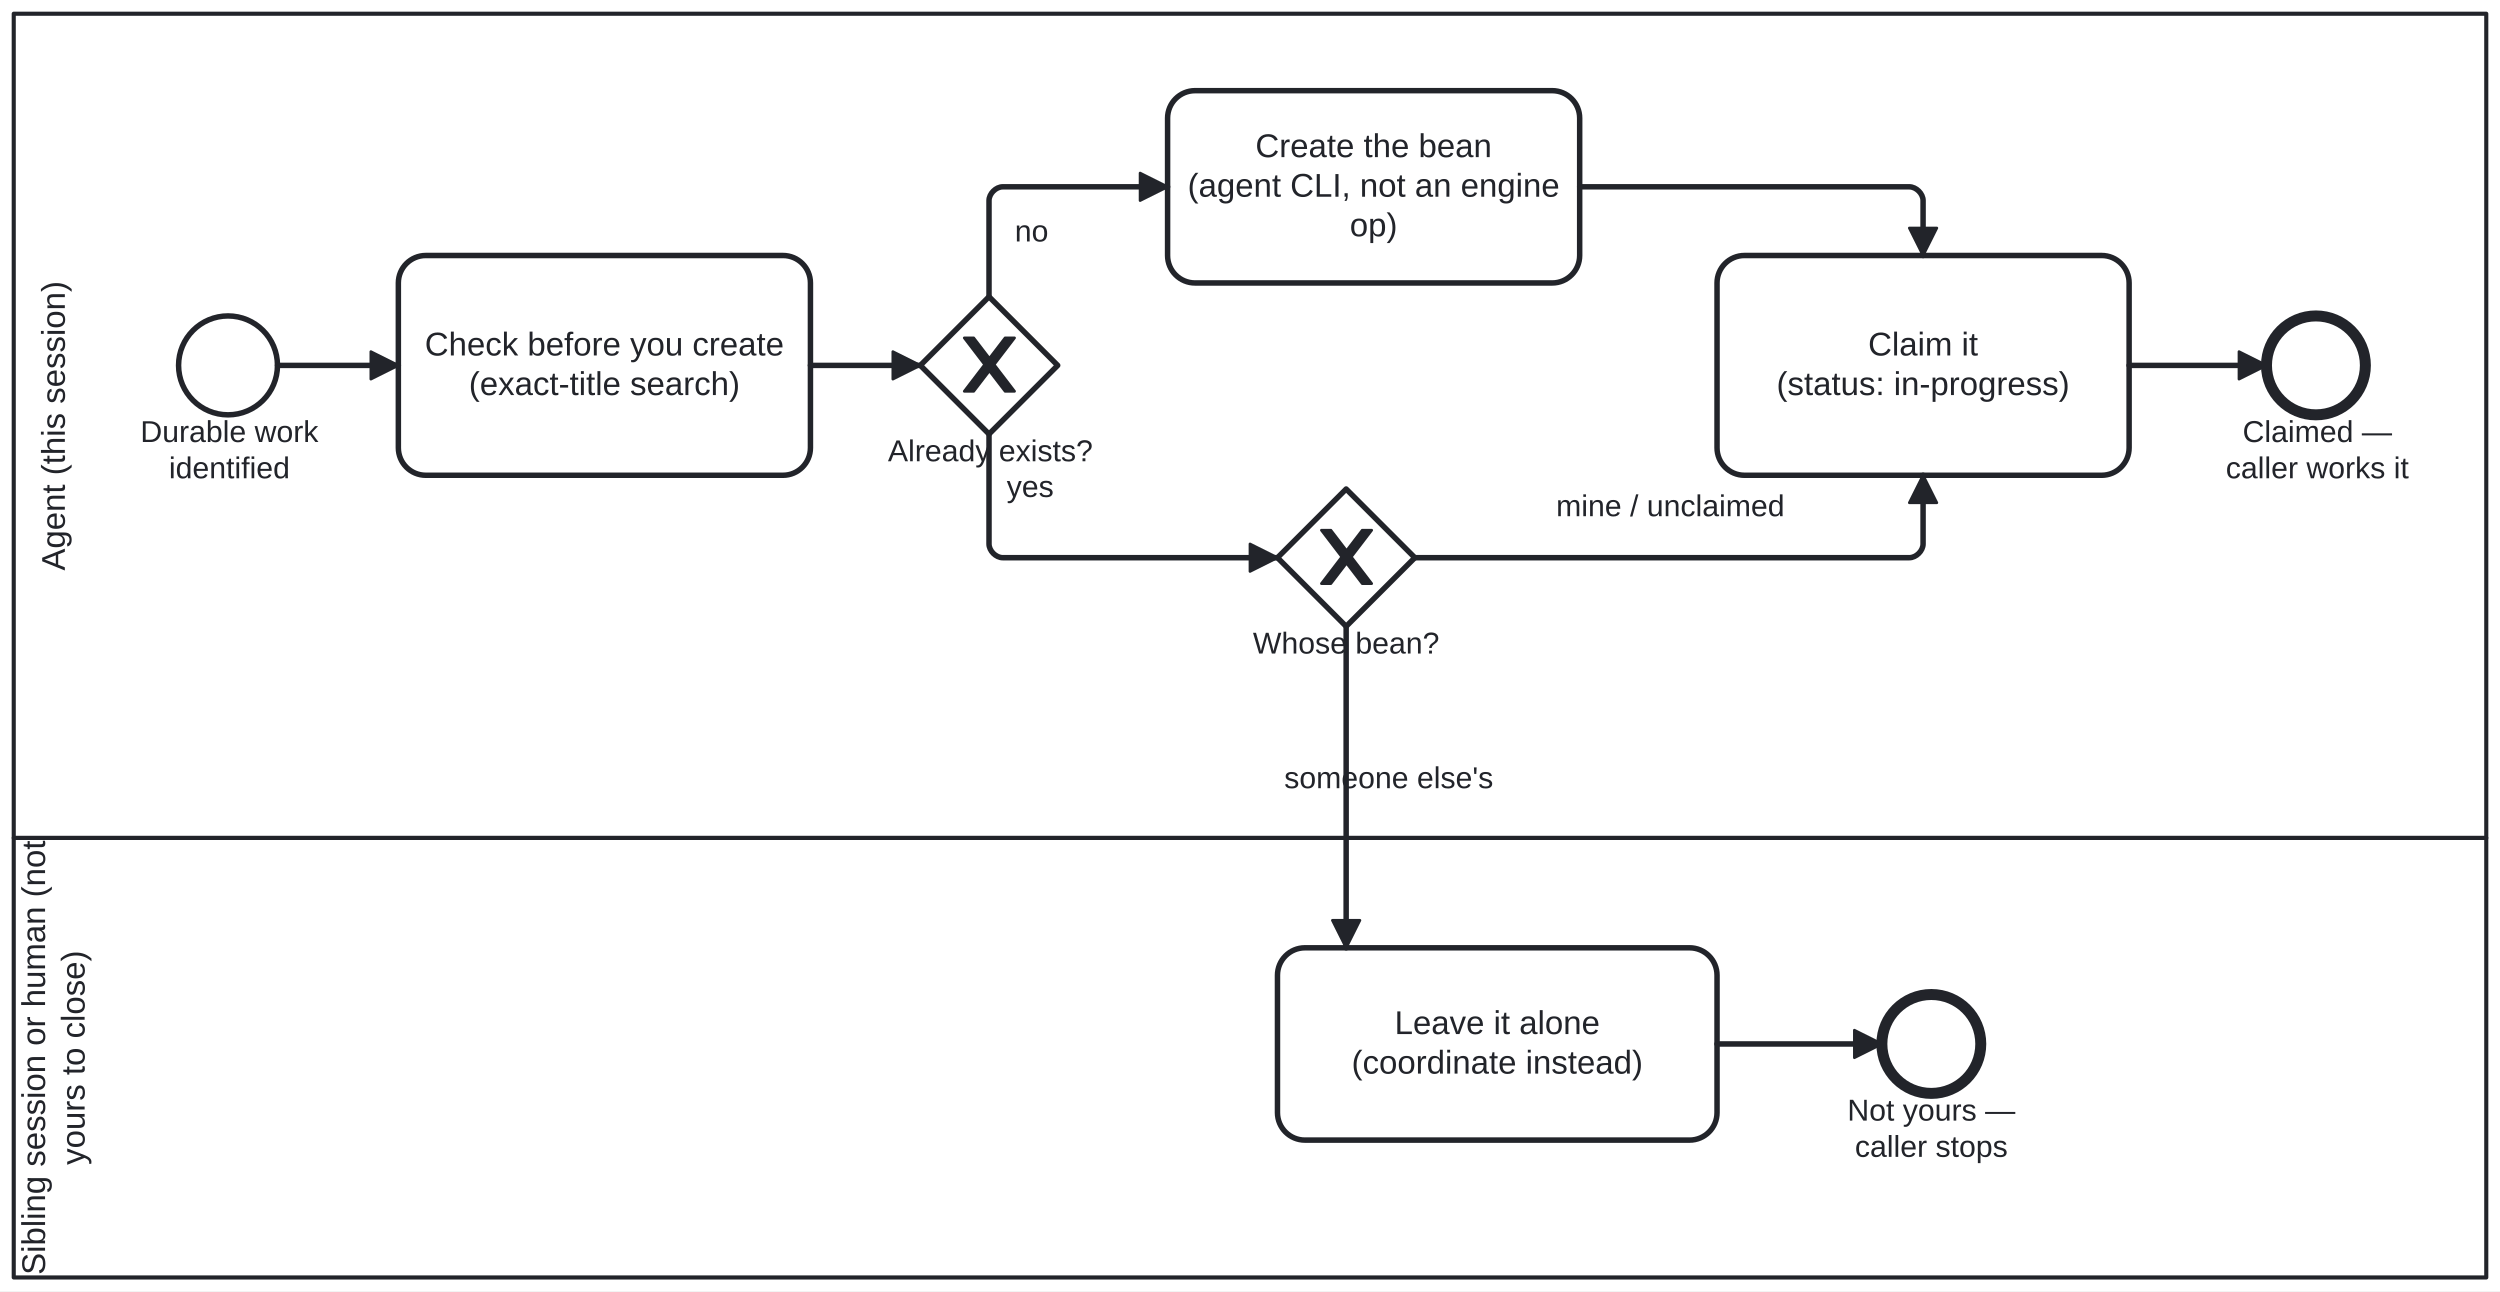
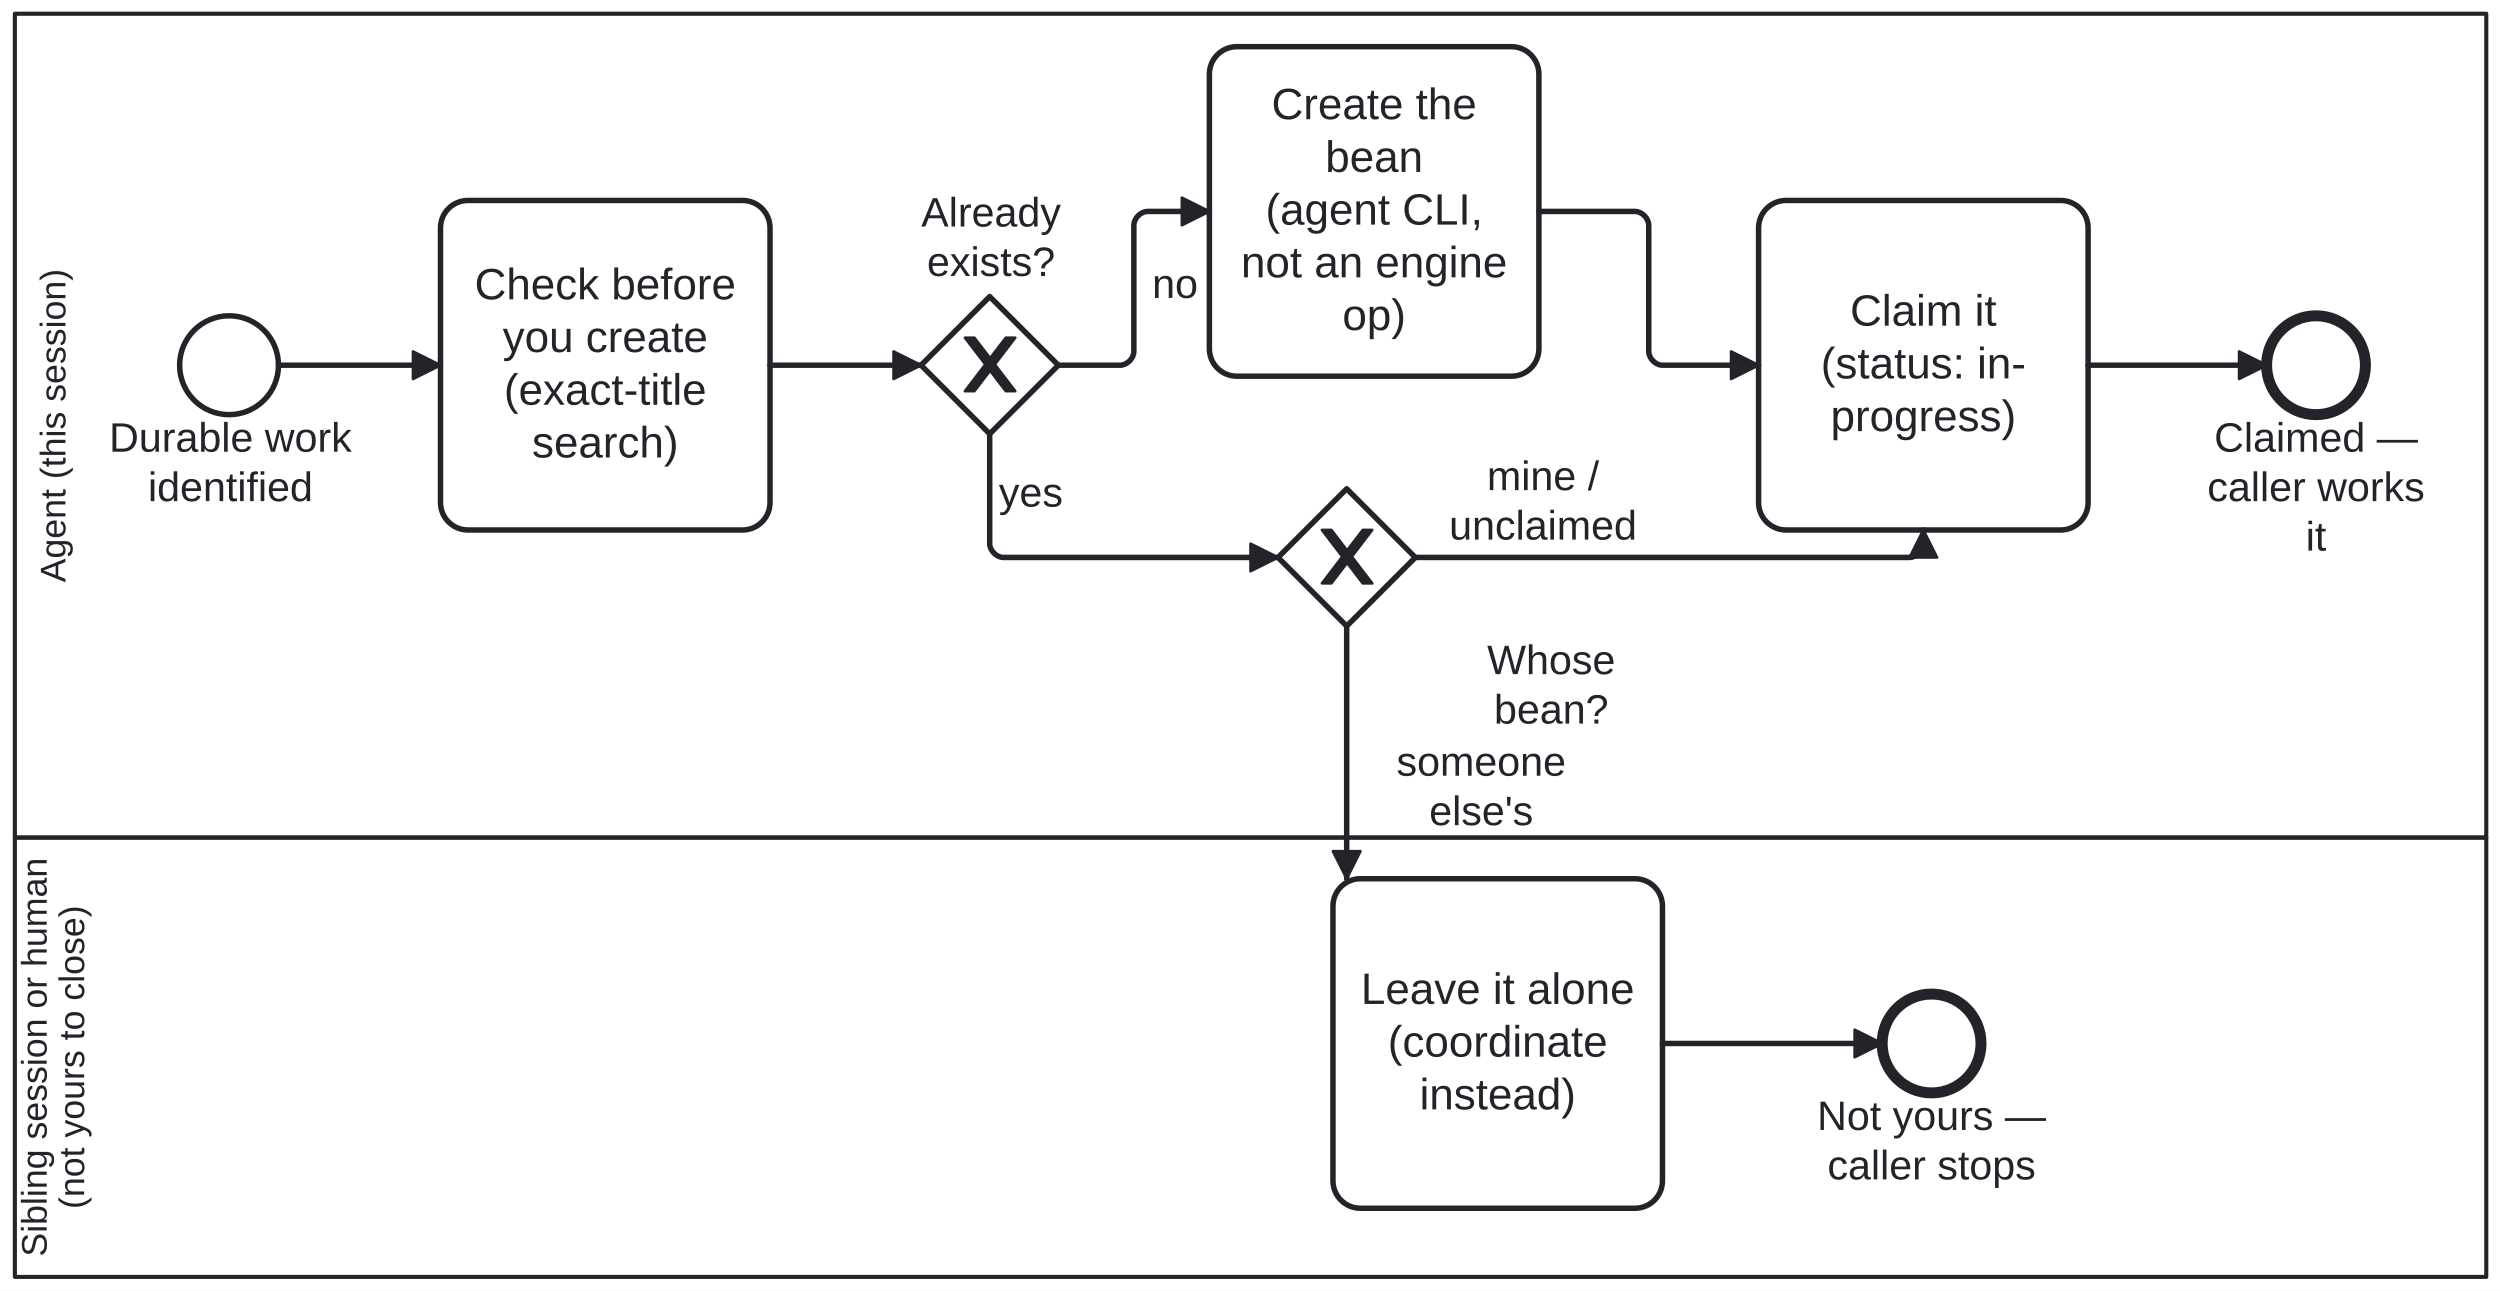
- <svg xmlns="http://www.w3.org/2000/svg" width="100%" style="max-width:100%;height:auto" viewBox="155 75 910 470" version="1.1">
-   <rect x="155" y="75" width="910" height="470" fill="#ffffff" />
+ <svg xmlns="http://www.w3.org/2000/svg" width="100%" style="max-width:100%;height:auto" viewBox="154.587 75 910.412 470" version="1.1">
+   <rect x="154.587" y="75" width="910.412" height="470" fill="#ffffff" />
  <g class="djs-group">
    <g class="djs-element djs-shape" data-element-id="Lane_Sibling" style="display: block;" transform="matrix(1 0 0 1 160 380)">
      <g class="djs-visual">
        <rect x="0" y="0" width="900" height="160" rx="0" ry="0" style="stroke-linecap: round; stroke-linejoin: round; stroke: rgb(34, 36, 42); stroke-width: 1.5px; fill: white; fill-opacity: 0.25;" />
-         <text lineHeight="1.2" class="djs-label" style="font-family: Arial, sans-serif; font-size: 12px; font-weight: normal; fill: rgb(34, 36, 42);" transform="matrix(-1.83697e-16 -1 1 -1.83697e-16 0 160)">
-           <tspan x="0.957" y="11.4">Sibling session or human (not </tspan>
-           <tspan x="40.985" y="25.8">yours to close)</tspan>
+         <text lineHeight="1.05" class="djs-label" transform="matrix(-1.83697e-16 -1 1 -1.83697e-16 0 160)" style="font-family: Arial, sans-serif; font-size: 13px; font-weight: normal; fill: rgb(34, 36, 42);">
+           <tspan x="7.376" y="11.588">Sibling session or human </tspan>
+           <tspan x="24.728" y="25.238">(not yours to close)</tspan>
        </text>
      </g>
      <rect class="djs-hit djs-hit-all" x="0" y="0" width="900" height="160" style="fill: none; stroke-opacity: 0; stroke: white; stroke-width: 15px;" />
    </g>
  </g>
  <g class="djs-group">
    <g class="djs-element djs-shape" data-element-id="Lane_Agent" style="display: block;" transform="matrix(1 0 0 1 160 80)">
      <g class="djs-visual">
        <rect x="0" y="0" width="900" height="300" rx="0" ry="0" style="stroke-linecap: round; stroke-linejoin: round; stroke: rgb(34, 36, 42); stroke-width: 1.5px; fill: white; fill-opacity: 0.25;" />
-         <text lineHeight="1.2" class="djs-label" style="font-family: Arial, sans-serif; font-size: 12px; font-weight: normal; fill: rgb(34, 36, 42);" transform="matrix(-1.83697e-16 -1 1 -1.83697e-16 0 300)">
-           <tspan x="97.31" y="18.6">Agent (this session)</tspan>
+         <text lineHeight="1.05" class="djs-label" transform="matrix(-1.83697e-16 -1 1 -1.83697e-16 0 300)" style="font-family: Arial, sans-serif; font-size: 13px; font-weight: normal; fill: rgb(34, 36, 42);">
+           <tspan x="92.919" y="18.413">Agent (this session)</tspan>
        </text>
      </g>
      <rect class="djs-hit djs-hit-all" x="0" y="0" width="900" height="300" style="fill: none; stroke-opacity: 0; stroke: white; stroke-width: 15px;" />
    </g>
  </g>
  <g class="djs-group">
    <g class="djs-element djs-shape" data-element-id="Open_Start" style="display: block;" transform="matrix(1 0 0 1 220 190)">
      <g class="djs-visual">
        <circle cx="18" cy="18" r="18" style="stroke-linecap: round; stroke-linejoin: round; stroke: rgb(34, 36, 42); stroke-width: 2px; fill: white; fill-opacity: 0.95;" />
      </g>
      <rect class="djs-hit djs-hit-all" x="0" y="0" width="36" height="36" style="fill: none; stroke-opacity: 0; stroke: white; stroke-width: 15px;" />
    </g>
  </g>
  <g class="djs-group">
-     <g class="djs-element djs-shape" data-element-id="Open_Start_label" style="display: block;" transform="matrix(1 0 0 1 206 226)">
-       <g class="djs-visual">
-         <text lineHeight="1.2" class="djs-label" style="font-family: Arial, sans-serif; font-size: 11px; font-weight: normal; fill: rgb(34, 36, 42);">
-           <tspan x="0.099" y="9.9">Durable work</tspan>
-           <tspan x="10.484" y="23.1">identified</tspan>
-         </text>
-       </g>
-       <rect class="djs-hit djs-hit-all" x="0" y="0" width="65" height="27" style="fill: none; stroke-opacity: 0; stroke: white; stroke-width: 15px;" />
-     </g>
-   </g>
-   <g class="djs-group">
-     <g class="djs-element djs-shape" data-element-id="Open_CheckExists" style="display: block;" transform="matrix(1 0 0 1 300 168)">
-       <g class="djs-visual">
-         <rect x="0" y="0" width="150" height="80" rx="10" ry="10" style="stroke-linecap: round; stroke-linejoin: round; stroke: rgb(34, 36, 42); stroke-width: 2px; fill: white; fill-opacity: 0.95;" />
-         <text lineHeight="1.2" class="djs-label" style="font-family: Arial, sans-serif; font-size: 12px; font-weight: normal; fill: rgb(34, 36, 42);">
-           <tspan x="9.63" y="36.4">Check before you create</tspan>
-           <tspan x="25.652" y="50.8">(exact-title search)</tspan>
-         </text>
-       </g>
-       <rect class="djs-hit djs-hit-all" x="0" y="0" width="150" height="80" style="fill: none; stroke-opacity: 0; stroke: white; stroke-width: 15px;" />
+     <g class="djs-element djs-shape" data-element-id="Open_Start_label" style="display: block;" transform="matrix(1 0 0 1 194 226)">
+       <g class="djs-visual">
+         <text lineHeight="1.2" class="djs-label" style="font-family: Arial, sans-serif; font-size: 15px; font-weight: normal; fill: rgb(34, 36, 42);">
+           <tspan x="0.317" y="13.5">Durable work</tspan>
+           <tspan x="14.478" y="31.5">identified</tspan>
+         </text>
+       </g>
+       <rect class="djs-hit djs-hit-all" x="0" y="0" width="89" height="36" style="fill: none; stroke-opacity: 0; stroke: white; stroke-width: 15px;" />
+     </g>
+   </g>
+   <g class="djs-group">
+     <g class="djs-element djs-shape" data-element-id="Open_CheckExists" style="display: block;" transform="matrix(1 0 0 1 315 148)">
+       <g class="djs-visual">
+         <rect x="0" y="0" width="120" height="120" rx="10" ry="10" style="stroke-linecap: round; stroke-linejoin: round; stroke: rgb(34, 36, 42); stroke-width: 2px; fill: white; fill-opacity: 0.95;" />
+         <text lineHeight="1.2" class="djs-label" style="font-family: Arial, sans-serif; font-size: 16px; font-weight: normal; fill: rgb(34, 36, 42);">
+           <tspan x="12.418" y="36">Check before </tspan>
+           <tspan x="22.645" y="55.2">you create</tspan>
+           <tspan x="23.102" y="74.4">(exact-title </tspan>
+           <tspan x="33.324" y="93.6">search)</tspan>
+         </text>
+       </g>
+       <rect class="djs-hit djs-hit-all" x="0" y="0" width="120" height="120" style="fill: none; stroke-opacity: 0; stroke: white; stroke-width: 15px;" />
    </g>
  </g>
  <g class="djs-group">
    <g class="djs-element djs-shape" data-element-id="Open_Exists" style="display: block;" transform="matrix(1 0 0 1 490 183)">
      <g class="djs-visual">
        <polygon points="25,0 50,25 25,50 0,25" style="stroke-linecap: round; stroke-linejoin: round; stroke: rgb(34, 36, 42); stroke-width: 2px; fill: white; fill-opacity: 0.95;" />
        <path d="m 16,15 7.429,9.714 -7.429,9.714 3.429,0 5.714,-7.464 5.714,7.464 3.429,0 -7.429,-9.714 7.429,-9.714 -3.429,0 -5.714,7.464 -5.714,-7.464 -3.429,0 z" style="fill: rgb(34, 36, 42); stroke-linecap: round; stroke-linejoin: round; stroke: rgb(34, 36, 42); stroke-width: 1px;" />
      </g>
      <rect class="djs-hit djs-hit-all" x="0" y="0" width="50" height="50" style="fill: none; stroke-opacity: 0; stroke: white; stroke-width: 15px;" />
    </g>
  </g>
  <g class="djs-group">
-     <g class="djs-element djs-shape" data-element-id="Open_Exists_label" style="display: block;" transform="matrix(1 0 0 1 478 233)">
-       <g class="djs-visual">
-         <text lineHeight="1.2" class="djs-label" style="font-family: Arial, sans-serif; font-size: 11px; font-weight: normal; fill: rgb(34, 36, 42);">
-           <tspan x="0.206" y="9.9">Already exists?</tspan>
-         </text>
-       </g>
-       <rect class="djs-hit djs-hit-all" x="0" y="0" width="75" height="14" style="fill: none; stroke-opacity: 0; stroke: white; stroke-width: 15px;" />
-     </g>
-   </g>
-   <g class="djs-group">
-     <g class="djs-element djs-shape" data-element-id="Open_Create" style="display: block;" transform="matrix(1 0 0 1 580 108)">
-       <g class="djs-visual">
-         <rect x="0" y="0" width="150" height="70" rx="10" ry="10" style="stroke-linecap: round; stroke-linejoin: round; stroke: rgb(34, 36, 42); stroke-width: 2px; fill: white; fill-opacity: 0.95;" />
-         <text lineHeight="1.2" class="djs-label" style="font-family: Arial, sans-serif; font-size: 12px; font-weight: normal; fill: rgb(34, 36, 42);">
-           <tspan x="31.969" y="24.2">Create the bean</tspan>
-           <tspan x="7.283" y="38.6">(agent CLI, not an engine</tspan>
-           <tspan x="66.328" y="53">op)</tspan>
-         </text>
-       </g>
-       <rect class="djs-hit djs-hit-all" x="0" y="0" width="150" height="70" style="fill: none; stroke-opacity: 0; stroke: white; stroke-width: 15px;" />
+     <g class="djs-element djs-shape" data-element-id="Open_Exists_label" style="display: block;" transform="matrix(1 0 0 1 490 144)">
+       <g class="djs-visual">
+         <text lineHeight="1.2" class="djs-label" style="font-family: Arial, sans-serif; font-size: 15px; font-weight: normal; fill: rgb(34, 36, 42);">
+           <tspan x="0.07" y="13.5">Already</tspan>
+           <tspan x="2.158" y="31.5">exists?</tspan>
+         </text>
+       </g>
+       <rect class="djs-hit djs-hit-all" x="0" y="0" width="51" height="36" style="fill: none; stroke-opacity: 0; stroke: white; stroke-width: 15px;" />
+     </g>
+   </g>
+   <g class="djs-group">
+     <g class="djs-element djs-shape" data-element-id="Open_Create" style="display: block;" transform="matrix(1 0 0 1 595 92)">
+       <g class="djs-visual">
+         <rect x="0" y="0" width="120" height="120" rx="10" ry="10" style="stroke-linecap: round; stroke-linejoin: round; stroke: rgb(34, 36, 42); stroke-width: 2px; fill: white; fill-opacity: 0.95;" />
+         <text lineHeight="1.2" class="djs-label" style="font-family: Arial, sans-serif; font-size: 16px; font-weight: normal; fill: rgb(34, 36, 42);">
+           <tspan x="22.645" y="26.4">Create the </tspan>
+           <tspan x="42.203" y="45.6">bean</tspan>
+           <tspan x="20.422" y="64.8">(agent CLI, </tspan>
+           <tspan x="11.512" y="84">not an engine </tspan>
+           <tspan x="48.438" y="103.2">op)</tspan>
+         </text>
+       </g>
+       <rect class="djs-hit djs-hit-all" x="0" y="0" width="120" height="120" style="fill: none; stroke-opacity: 0; stroke: white; stroke-width: 15px;" />
    </g>
  </g>
  <g class="djs-group">
    <g class="djs-element djs-shape" data-element-id="Open_Owner" style="display: block;" transform="matrix(1 0 0 1 620 253)">
      <g class="djs-visual">
        <polygon points="25,0 50,25 25,50 0,25" style="stroke-linecap: round; stroke-linejoin: round; stroke: rgb(34, 36, 42); stroke-width: 2px; fill: white; fill-opacity: 0.95;" />
        <path d="m 16,15 7.429,9.714 -7.429,9.714 3.429,0 5.714,-7.464 5.714,7.464 3.429,0 -7.429,-9.714 7.429,-9.714 -3.429,0 -5.714,7.464 -5.714,-7.464 -3.429,0 z" style="fill: rgb(34, 36, 42); stroke-linecap: round; stroke-linejoin: round; stroke: rgb(34, 36, 42); stroke-width: 1px;" />
      </g>
      <rect class="djs-hit djs-hit-all" x="0" y="0" width="50" height="50" style="fill: none; stroke-opacity: 0; stroke: white; stroke-width: 15px;" />
    </g>
  </g>
  <g class="djs-group">
-     <g class="djs-element djs-shape" data-element-id="Open_Owner_label" style="display: block;" transform="matrix(1 0 0 1 611 303)">
-       <g class="djs-visual">
-         <text lineHeight="1.2" class="djs-label" style="font-family: Arial, sans-serif; font-size: 11px; font-weight: normal; fill: rgb(34, 36, 42);">
-           <tspan x="0.06" y="9.9">Whose bean?</tspan>
-         </text>
-       </g>
-       <rect class="djs-hit djs-hit-all" x="0" y="0" width="68" height="14" style="fill: none; stroke-opacity: 0; stroke: white; stroke-width: 15px;" />
-     </g>
-   </g>
-   <g class="djs-group">
-     <g class="djs-element djs-shape" data-element-id="Open_LeaveAlone" style="display: block;" transform="matrix(1 0 0 1 620 420)">
-       <g class="djs-visual">
-         <rect x="0" y="0" width="160" height="70" rx="10" ry="10" style="stroke-linecap: round; stroke-linejoin: round; stroke: rgb(34, 36, 42); stroke-width: 2px; fill: white; fill-opacity: 0.95;" />
-         <text lineHeight="1.2" class="djs-label" style="font-family: Arial, sans-serif; font-size: 12px; font-weight: normal; fill: rgb(34, 36, 42);">
-           <tspan x="42.638" y="31.4">Leave it alone</tspan>
-           <tspan x="26.97" y="45.8">(coordinate instead)</tspan>
-         </text>
-       </g>
-       <rect class="djs-hit djs-hit-all" x="0" y="0" width="160" height="70" style="fill: none; stroke-opacity: 0; stroke: white; stroke-width: 15px;" />
+     <g class="djs-element djs-shape" data-element-id="Open_Owner_label" style="display: block;" transform="matrix(1 0 0 1 696 307)">
+       <g class="djs-visual">
+         <text lineHeight="1.2" class="djs-label" style="font-family: Arial, sans-serif; font-size: 15px; font-weight: normal; fill: rgb(34, 36, 42);">
+           <tspan x="0.158" y="13.5">Whose</tspan>
+           <tspan x="2.644" y="31.5">bean?</tspan>
+         </text>
+       </g>
+       <rect class="djs-hit djs-hit-all" x="0" y="0" width="47" height="36" style="fill: none; stroke-opacity: 0; stroke: white; stroke-width: 15px;" />
+     </g>
+   </g>
+   <g class="djs-group">
+     <g class="djs-element djs-shape" data-element-id="Open_LeaveAlone" style="display: block;" transform="matrix(1 0 0 1 640 395)">
+       <g class="djs-visual">
+         <rect x="0" y="0" width="120" height="120" rx="10" ry="10" style="stroke-linecap: round; stroke-linejoin: round; stroke: rgb(34, 36, 42); stroke-width: 2px; fill: white; fill-opacity: 0.95;" />
+         <text lineHeight="1.2" class="djs-label" style="font-family: Arial, sans-serif; font-size: 16px; font-weight: normal; fill: rgb(34, 36, 42);">
+           <tspan x="10.184" y="45.6">Leave it alone</tspan>
+           <tspan x="19.977" y="64.8">(coordinate </tspan>
+           <tspan x="31.539" y="84">instead)</tspan>
+         </text>
+       </g>
+       <rect class="djs-hit djs-hit-all" x="0" y="0" width="120" height="120" style="fill: none; stroke-opacity: 0; stroke: white; stroke-width: 15px;" />
    </g>
  </g>
  <g class="djs-group">
    <g class="djs-element djs-shape" data-element-id="Open_NotYours" style="display: block;" transform="matrix(1 0 0 1 840 437)">
      <g class="djs-visual">
        <circle cx="18" cy="18" r="18" style="stroke-linecap: round; stroke-linejoin: round; stroke: rgb(34, 36, 42); stroke-width: 4px; fill: white; fill-opacity: 0.95;" />
      </g>
      <rect class="djs-hit djs-hit-all" x="0" y="0" width="36" height="36" style="fill: none; stroke-opacity: 0; stroke: white; stroke-width: 15px;" />
    </g>
  </g>
  <g class="djs-group">
-     <g class="djs-element djs-shape" data-element-id="Open_NotYours_label" style="display: block;" transform="matrix(1 0 0 1 827 473)">
-       <g class="djs-visual">
-         <text lineHeight="1.2" class="djs-label" style="font-family: Arial, sans-serif; font-size: 11px; font-weight: normal; fill: rgb(34, 36, 42);">
-           <tspan x="0.436" y="9.9">Not yours —</tspan>
-           <tspan x="3.183" y="23.1">caller stops</tspan>
-         </text>
-       </g>
-       <rect class="djs-hit djs-hit-all" x="0" y="0" width="62" height="27" style="fill: none; stroke-opacity: 0; stroke: white; stroke-width: 15px;" />
-     </g>
-   </g>
-   <g class="djs-group">
-     <g class="djs-element djs-shape" data-element-id="Open_Claim" style="display: block;" transform="matrix(1 0 0 1 780 168)">
-       <g class="djs-visual">
-         <rect x="0" y="0" width="150" height="80" rx="10" ry="10" style="stroke-linecap: round; stroke-linejoin: round; stroke: rgb(34, 36, 42); stroke-width: 2px; fill: white; fill-opacity: 0.95;" />
-         <text lineHeight="1.2" class="djs-label" style="font-family: Arial, sans-serif; font-size: 12px; font-weight: normal; fill: rgb(34, 36, 42);">
-           <tspan x="54.999" y="36.4">Claim it</tspan>
-           <tspan x="21.65" y="50.8">(status: in-progress)</tspan>
-         </text>
-       </g>
-       <rect class="djs-hit djs-hit-all" x="0" y="0" width="150" height="80" style="fill: none; stroke-opacity: 0; stroke: white; stroke-width: 15px;" />
+     <g class="djs-element djs-shape" data-element-id="Open_NotYours_label" style="display: block;" transform="matrix(1 0 0 1 816 473)">
+       <g class="djs-visual">
+         <text lineHeight="1.2" class="djs-label" style="font-family: Arial, sans-serif; font-size: 15px; font-weight: normal; fill: rgb(34, 36, 42);">
+           <tspan x="0.322" y="13.5">Not yours —</tspan>
+           <tspan x="4.068" y="31.5">caller stops</tspan>
+         </text>
+       </g>
+       <rect class="djs-hit djs-hit-all" x="0" y="0" width="84" height="36" style="fill: none; stroke-opacity: 0; stroke: white; stroke-width: 15px;" />
+     </g>
+   </g>
+   <g class="djs-group">
+     <g class="djs-element djs-shape" data-element-id="Open_Claim" style="display: block;" transform="matrix(1 0 0 1 795 148)">
+       <g class="djs-visual">
+         <rect x="0" y="0" width="120" height="120" rx="10" ry="10" style="stroke-linecap: round; stroke-linejoin: round; stroke: rgb(34, 36, 42); stroke-width: 2px; fill: white; fill-opacity: 0.95;" />
+         <text lineHeight="1.2" class="djs-label" style="font-family: Arial, sans-serif; font-size: 16px; font-weight: normal; fill: rgb(34, 36, 42);">
+           <tspan x="33.332" y="45.6">Claim it</tspan>
+           <tspan x="22.656" y="64.8">(status: in-</tspan>
+           <tspan x="26.211" y="84">progress)</tspan>
+         </text>
+       </g>
+       <rect class="djs-hit djs-hit-all" x="0" y="0" width="120" height="120" style="fill: none; stroke-opacity: 0; stroke: white; stroke-width: 15px;" />
    </g>
  </g>
  <g class="djs-group">
    <g class="djs-element djs-shape" data-element-id="Open_Claimed" style="display: block;" transform="matrix(1 0 0 1 980 190)">
      <g class="djs-visual">
        <circle cx="18" cy="18" r="18" style="stroke-linecap: round; stroke-linejoin: round; stroke: rgb(34, 36, 42); stroke-width: 4px; fill: white; fill-opacity: 0.95;" />
      </g>
      <rect class="djs-hit djs-hit-all" x="0" y="0" width="36" height="36" style="fill: none; stroke-opacity: 0; stroke: white; stroke-width: 15px;" />
    </g>
  </g>
  <g class="djs-group">
-     <g class="djs-element djs-shape" data-element-id="Open_Claimed_label" style="display: block;" transform="matrix(1 0 0 1 965 226)">
-       <g class="djs-visual">
-         <text lineHeight="1.2" class="djs-label" style="font-family: Arial, sans-serif; font-size: 11px; font-weight: normal; fill: rgb(34, 36, 42);">
-           <tspan x="6.298" y="9.9">Claimed —</tspan>
-           <tspan x="0.188" y="23.1">caller works it</tspan>
-         </text>
-       </g>
-       <rect class="djs-hit djs-hit-all" x="0" y="0" width="67" height="27" style="fill: none; stroke-opacity: 0; stroke: white; stroke-width: 15px;" />
+     <g class="djs-element djs-shape" data-element-id="Open_Claimed_label" style="display: block;" transform="matrix(1 0 0 1 958 226)">
+       <g class="djs-visual">
+         <text lineHeight="1.2" class="djs-label" style="font-family: Arial, sans-serif; font-size: 15px; font-weight: normal; fill: rgb(34, 36, 42);">
+           <tspan x="2.906" y="13.5">Claimed —</tspan>
+           <tspan x="0.409" y="31.5">caller works </tspan>
+           <tspan x="36.25" y="49.5">it</tspan>
+         </text>
+       </g>
+       <rect class="djs-hit djs-hit-all" x="0" y="0" width="80" height="54" style="fill: none; stroke-opacity: 0; stroke: white; stroke-width: 15px;" />
    </g>
  </g>
  <g class="djs-group">
    <g class="djs-element djs-connection" data-element-id="BO_1" style="display: block;">
      <g class="djs-visual">
        <defs>
-           <marker id="folio-marker-1" viewBox="0 0 20 20" refX="11" refY="10" markerWidth="10" markerHeight="10" orient="auto">
-             <path d="M 1 5 L 11 10 L 1 15 Z" style="stroke-linecap: round; stroke-linejoin: round; stroke: rgb(34, 36, 42); stroke-width: 1px; fill: rgb(34, 36, 42);" />
-           </marker>
-         </defs>
-         <path data-corner-radius="5" style="fill: none; stroke-linecap: round; stroke-linejoin: round; stroke: rgb(34, 36, 42); stroke-width: 2px; marker-end: url('#folio-marker-1');" d="M256,208L300,208" />
-       </g>
-       <path d="M256,208L300,208" class="djs-hit djs-hit-stroke" style="fill: none; stroke-opacity: 0; stroke: white; stroke-width: 15px;" />
+           <marker id="bpmn-marker-1" viewBox="0 0 20 20" refX="11" refY="10" markerWidth="10" markerHeight="10" orient="auto">
+             <path d="M 1 5 L 11 10 L 1 15 Z" style="stroke-linecap: round; stroke-linejoin: round; stroke: rgb(34, 36, 42); stroke-width: 1px; fill: rgb(34, 36, 42);" />
+           </marker>
+         </defs>
+         <path data-corner-radius="5" style="fill: none; stroke-linecap: round; stroke-linejoin: round; stroke: rgb(34, 36, 42); stroke-width: 2px; marker-end: url('#bpmn-marker-1');" d="M256,208L315,208" />
+       </g>
+       <path d="M256,208L315,208" class="djs-hit djs-hit-stroke" style="fill: none; stroke-opacity: 0; stroke: white; stroke-width: 15px;" />
    </g>
  </g>
  <g class="djs-group">
    <g class="djs-element djs-connection" data-element-id="BO_2" style="display: block;">
      <g class="djs-visual">
        <defs>
-           <marker id="folio-marker-2" viewBox="0 0 20 20" refX="11" refY="10" markerWidth="10" markerHeight="10" orient="auto">
-             <path d="M 1 5 L 11 10 L 1 15 Z" style="stroke-linecap: round; stroke-linejoin: round; stroke: rgb(34, 36, 42); stroke-width: 1px; fill: rgb(34, 36, 42);" />
-           </marker>
-         </defs>
-         <path data-corner-radius="5" style="fill: none; stroke-linecap: round; stroke-linejoin: round; stroke: rgb(34, 36, 42); stroke-width: 2px; marker-end: url('#folio-marker-2');" d="M450,208L490,208" />
-       </g>
-       <path d="M450,208L490,208" class="djs-hit djs-hit-stroke" style="fill: none; stroke-opacity: 0; stroke: white; stroke-width: 15px;" />
+           <marker id="bpmn-marker-2" viewBox="0 0 20 20" refX="11" refY="10" markerWidth="10" markerHeight="10" orient="auto">
+             <path d="M 1 5 L 11 10 L 1 15 Z" style="stroke-linecap: round; stroke-linejoin: round; stroke: rgb(34, 36, 42); stroke-width: 1px; fill: rgb(34, 36, 42);" />
+           </marker>
+         </defs>
+         <path data-corner-radius="5" style="fill: none; stroke-linecap: round; stroke-linejoin: round; stroke: rgb(34, 36, 42); stroke-width: 2px; marker-end: url('#bpmn-marker-2');" d="M435,208L490,208" />
+       </g>
+       <path d="M435,208L490,208" class="djs-hit djs-hit-stroke" style="fill: none; stroke-opacity: 0; stroke: white; stroke-width: 15px;" />
    </g>
  </g>
  <g class="djs-group">
    <g class="djs-element djs-connection" data-element-id="BO_3" style="display: block;">
      <g class="djs-visual">
        <defs>
-           <marker id="folio-marker-3" viewBox="0 0 20 20" refX="11" refY="10" markerWidth="10" markerHeight="10" orient="auto">
-             <path d="M 1 5 L 11 10 L 1 15 Z" style="stroke-linecap: round; stroke-linejoin: round; stroke: rgb(34, 36, 42); stroke-width: 1px; fill: rgb(34, 36, 42);" />
-           </marker>
-         </defs>
-         <path data-corner-radius="5" style="fill: none; stroke-linecap: round; stroke-linejoin: round; stroke: rgb(34, 36, 42); stroke-width: 2px; marker-end: url('#folio-marker-3');" d="M515,183L515,148C515,145.5,517.5,143,520,143L580,143" />
-       </g>
-       <path d="M515,183L515,143L580,143" class="djs-hit djs-hit-stroke" style="fill: none; stroke-opacity: 0; stroke: white; stroke-width: 15px;" />
-     </g>
-   </g>
-   <g class="djs-group">
-     <g class="djs-element djs-shape" data-element-id="BO_3_label" style="display: block;" transform="matrix(1 0 0 1 524 153)">
-       <g class="djs-visual">
-         <text lineHeight="1.2" class="djs-label" style="font-family: Arial, sans-serif; font-size: 11px; font-weight: normal; fill: rgb(34, 36, 42);">
-           <tspan x="0.382" y="9.9">no</tspan>
-         </text>
-       </g>
-       <rect class="djs-hit djs-hit-all" x="0" y="0" width="13" height="14" style="fill: none; stroke-opacity: 0; stroke: white; stroke-width: 15px;" />
+           <marker id="bpmn-marker-3" viewBox="0 0 20 20" refX="11" refY="10" markerWidth="10" markerHeight="10" orient="auto">
+             <path d="M 1 5 L 11 10 L 1 15 Z" style="stroke-linecap: round; stroke-linejoin: round; stroke: rgb(34, 36, 42); stroke-width: 1px; fill: rgb(34, 36, 42);" />
+           </marker>
+         </defs>
+         <path data-corner-radius="5" style="fill: none; stroke-linecap: round; stroke-linejoin: round; stroke: rgb(34, 36, 42); stroke-width: 2px; marker-end: url('#bpmn-marker-3');" d="M540,208L562.5,208C565,208,567.5,205.5,567.5,203L567.5,157C567.5,154.5,570,152,572.5,152L595,152" />
+       </g>
+       <path d="M540,208L567.5,208L567.5,152L595,152" class="djs-hit djs-hit-stroke" style="fill: none; stroke-opacity: 0; stroke: white; stroke-width: 15px;" />
+     </g>
+   </g>
+   <g class="djs-group">
+     <g class="djs-element djs-shape" data-element-id="BO_3_label" style="display: block;" transform="matrix(1 0 0 1 574 170)">
+       <g class="djs-visual">
+         <text lineHeight="1.2" class="djs-label" style="font-family: Arial, sans-serif; font-size: 15px; font-weight: normal; fill: rgb(34, 36, 42);">
+           <tspan x="0.158" y="13.5">no</tspan>
+         </text>
+       </g>
+       <rect class="djs-hit djs-hit-all" x="0" y="0" width="17" height="18" style="fill: none; stroke-opacity: 0; stroke: white; stroke-width: 15px;" />
    </g>
  </g>
  <g class="djs-group">
    <g class="djs-element djs-connection" data-element-id="BO_4" style="display: block;">
      <g class="djs-visual">
        <defs>
-           <marker id="folio-marker-4" viewBox="0 0 20 20" refX="11" refY="10" markerWidth="10" markerHeight="10" orient="auto">
-             <path d="M 1 5 L 11 10 L 1 15 Z" style="stroke-linecap: round; stroke-linejoin: round; stroke: rgb(34, 36, 42); stroke-width: 1px; fill: rgb(34, 36, 42);" />
-           </marker>
-         </defs>
-         <path data-corner-radius="5" style="fill: none; stroke-linecap: round; stroke-linejoin: round; stroke: rgb(34, 36, 42); stroke-width: 2px; marker-end: url('#folio-marker-4');" d="M515,233L515,273C515,275.5,517.5,278,520,278L620,278" />
+           <marker id="bpmn-marker-4" viewBox="0 0 20 20" refX="11" refY="10" markerWidth="10" markerHeight="10" orient="auto">
+             <path d="M 1 5 L 11 10 L 1 15 Z" style="stroke-linecap: round; stroke-linejoin: round; stroke: rgb(34, 36, 42); stroke-width: 1px; fill: rgb(34, 36, 42);" />
+           </marker>
+         </defs>
+         <path data-corner-radius="5" style="fill: none; stroke-linecap: round; stroke-linejoin: round; stroke: rgb(34, 36, 42); stroke-width: 2px; marker-end: url('#bpmn-marker-4');" d="M515,233L515,273C515,275.5,517.5,278,520,278L620,278" />
      </g>
      <path d="M515,233L515,278L620,278" class="djs-hit djs-hit-stroke" style="fill: none; stroke-opacity: 0; stroke: white; stroke-width: 15px;" />
    </g>
  </g>
  <g class="djs-group">
-     <g class="djs-element djs-shape" data-element-id="BO_4_label" style="display: block;" transform="matrix(1 0 0 1 521 246)">
-       <g class="djs-visual">
-         <text lineHeight="1.2" class="djs-label" style="font-family: Arial, sans-serif; font-size: 11px; font-weight: normal; fill: rgb(34, 36, 42);">
-           <tspan x="0.441" y="9.9">yes</tspan>
-         </text>
-       </g>
-       <rect class="djs-hit djs-hit-all" x="0" y="0" width="18" height="14" style="fill: none; stroke-opacity: 0; stroke: white; stroke-width: 15px;" />
+     <g class="djs-element djs-shape" data-element-id="BO_4_label" style="display: block;" transform="matrix(1 0 0 1 518 246)">
+       <g class="djs-visual">
+         <text lineHeight="1.2" class="djs-label" style="font-family: Arial, sans-serif; font-size: 15px; font-weight: normal; fill: rgb(34, 36, 42);">
+           <tspan x="0.329" y="13.5">yes</tspan>
+         </text>
+       </g>
+       <rect class="djs-hit djs-hit-all" x="0" y="0" width="24" height="18" style="fill: none; stroke-opacity: 0; stroke: white; stroke-width: 15px;" />
    </g>
  </g>
  <g class="djs-group">
    <g class="djs-element djs-connection" data-element-id="BO_5" style="display: block;">
      <g class="djs-visual">
        <defs>
-           <marker id="folio-marker-5" viewBox="0 0 20 20" refX="11" refY="10" markerWidth="10" markerHeight="10" orient="auto">
-             <path d="M 1 5 L 11 10 L 1 15 Z" style="stroke-linecap: round; stroke-linejoin: round; stroke: rgb(34, 36, 42); stroke-width: 1px; fill: rgb(34, 36, 42);" />
-           </marker>
-         </defs>
-         <path data-corner-radius="5" style="fill: none; stroke-linecap: round; stroke-linejoin: round; stroke: rgb(34, 36, 42); stroke-width: 2px; marker-end: url('#folio-marker-5');" d="M645,303L645,420" />
-       </g>
-       <path d="M645,303L645,420" class="djs-hit djs-hit-stroke" style="fill: none; stroke-opacity: 0; stroke: white; stroke-width: 15px;" />
-     </g>
-   </g>
-   <g class="djs-group">
-     <g class="djs-element djs-shape" data-element-id="BO_5_label" style="display: block;" transform="matrix(1 0 0 1 622 352)">
-       <g class="djs-visual">
-         <text lineHeight="1.2" class="djs-label" style="font-family: Arial, sans-serif; font-size: 11px; font-weight: normal; fill: rgb(34, 36, 42);">
-           <tspan x="0.457" y="9.9">someone else's</tspan>
-         </text>
-       </g>
-       <rect class="djs-hit djs-hit-all" x="0" y="0" width="77" height="14" style="fill: none; stroke-opacity: 0; stroke: white; stroke-width: 15px;" />
+           <marker id="bpmn-marker-5" viewBox="0 0 20 20" refX="11" refY="10" markerWidth="10" markerHeight="10" orient="auto">
+             <path d="M 1 5 L 11 10 L 1 15 Z" style="stroke-linecap: round; stroke-linejoin: round; stroke: rgb(34, 36, 42); stroke-width: 1px; fill: rgb(34, 36, 42);" />
+           </marker>
+         </defs>
+         <path data-corner-radius="5" style="fill: none; stroke-linecap: round; stroke-linejoin: round; stroke: rgb(34, 36, 42); stroke-width: 2px; marker-end: url('#bpmn-marker-5');" d="M645,303L645,395" />
+       </g>
+       <path d="M645,303L645,395" class="djs-hit djs-hit-stroke" style="fill: none; stroke-opacity: 0; stroke: white; stroke-width: 15px;" />
+     </g>
+   </g>
+   <g class="djs-group">
+     <g class="djs-element djs-shape" data-element-id="BO_5_label" style="display: block;" transform="matrix(1 0 0 1 663 344)">
+       <g class="djs-visual">
+         <text lineHeight="1.2" class="djs-label" style="font-family: Arial, sans-serif; font-size: 15px; font-weight: normal; fill: rgb(34, 36, 42);">
+           <tspan x="0.147" y="13.5">someone </tspan>
+           <tspan x="12.06" y="31.5">else's</tspan>
+         </text>
+       </g>
+       <rect class="djs-hit djs-hit-all" x="0" y="0" width="62" height="36" style="fill: none; stroke-opacity: 0; stroke: white; stroke-width: 15px;" />
    </g>
  </g>
  <g class="djs-group">
    <g class="djs-element djs-connection" data-element-id="BO_6" style="display: block;">
      <g class="djs-visual">
        <defs>
-           <marker id="folio-marker-6" viewBox="0 0 20 20" refX="11" refY="10" markerWidth="10" markerHeight="10" orient="auto">
-             <path d="M 1 5 L 11 10 L 1 15 Z" style="stroke-linecap: round; stroke-linejoin: round; stroke: rgb(34, 36, 42); stroke-width: 1px; fill: rgb(34, 36, 42);" />
-           </marker>
-         </defs>
-         <path data-corner-radius="5" style="fill: none; stroke-linecap: round; stroke-linejoin: round; stroke: rgb(34, 36, 42); stroke-width: 2px; marker-end: url('#folio-marker-6');" d="M780,455L840,455" />
-       </g>
-       <path d="M780,455L840,455" class="djs-hit djs-hit-stroke" style="fill: none; stroke-opacity: 0; stroke: white; stroke-width: 15px;" />
+           <marker id="bpmn-marker-6" viewBox="0 0 20 20" refX="11" refY="10" markerWidth="10" markerHeight="10" orient="auto">
+             <path d="M 1 5 L 11 10 L 1 15 Z" style="stroke-linecap: round; stroke-linejoin: round; stroke: rgb(34, 36, 42); stroke-width: 1px; fill: rgb(34, 36, 42);" />
+           </marker>
+         </defs>
+         <path data-corner-radius="5" style="fill: none; stroke-linecap: round; stroke-linejoin: round; stroke: rgb(34, 36, 42); stroke-width: 2px; marker-end: url('#bpmn-marker-6');" d="M760,455L840,455" />
+       </g>
+       <path d="M760,455L840,455" class="djs-hit djs-hit-stroke" style="fill: none; stroke-opacity: 0; stroke: white; stroke-width: 15px;" />
    </g>
  </g>
  <g class="djs-group">
    <g class="djs-element djs-connection" data-element-id="BO_7" style="display: block;">
      <g class="djs-visual">
        <defs>
-           <marker id="folio-marker-7" viewBox="0 0 20 20" refX="11" refY="10" markerWidth="10" markerHeight="10" orient="auto">
-             <path d="M 1 5 L 11 10 L 1 15 Z" style="stroke-linecap: round; stroke-linejoin: round; stroke: rgb(34, 36, 42); stroke-width: 1px; fill: rgb(34, 36, 42);" />
-           </marker>
-         </defs>
-         <path data-corner-radius="5" style="fill: none; stroke-linecap: round; stroke-linejoin: round; stroke: rgb(34, 36, 42); stroke-width: 2px; marker-end: url('#folio-marker-7');" d="M670,278L850,278C852.5,278,855,275.5,855,273L855,248" />
-       </g>
-       <path d="M670,278L855,278L855,248" class="djs-hit djs-hit-stroke" style="fill: none; stroke-opacity: 0; stroke: white; stroke-width: 15px;" />
-     </g>
-   </g>
-   <g class="djs-group">
-     <g class="djs-element djs-shape" data-element-id="BO_7_label" style="display: block;" transform="matrix(1 0 0 1 721 253)">
-       <g class="djs-visual">
-         <text lineHeight="1.2" class="djs-label" style="font-family: Arial, sans-serif; font-size: 11px; font-weight: normal; fill: rgb(34, 36, 42);">
-           <tspan x="0.425" y="9.9">mine / unclaimed</tspan>
-         </text>
-       </g>
-       <rect class="djs-hit djs-hit-all" x="0" y="0" width="84" height="14" style="fill: none; stroke-opacity: 0; stroke: white; stroke-width: 15px;" />
+           <marker id="bpmn-marker-7" viewBox="0 0 20 20" refX="11" refY="10" markerWidth="10" markerHeight="10" orient="auto">
+             <path d="M 1 5 L 11 10 L 1 15 Z" style="stroke-linecap: round; stroke-linejoin: round; stroke: rgb(34, 36, 42); stroke-width: 1px; fill: rgb(34, 36, 42);" />
+           </marker>
+         </defs>
+         <path data-corner-radius="5" style="fill: none; stroke-linecap: round; stroke-linejoin: round; stroke: rgb(34, 36, 42); stroke-width: 2px; marker-end: url('#bpmn-marker-7');" d="M670,278L850,278C852.5,278,855,275.5,855,273L855,268" />
+       </g>
+       <path d="M670,278L855,278L855,268" class="djs-hit djs-hit-stroke" style="fill: none; stroke-opacity: 0; stroke: white; stroke-width: 15px;" />
+     </g>
+   </g>
+   <g class="djs-group">
+     <g class="djs-element djs-shape" data-element-id="BO_7_label" style="display: block;" transform="matrix(1 0 0 1 682 240)">
+       <g class="djs-visual">
+         <text lineHeight="1.2" class="djs-label" style="font-family: Arial, sans-serif; font-size: 15px; font-weight: normal; fill: rgb(34, 36, 42);">
+           <tspan x="14.076" y="13.5">mine / </tspan>
+           <tspan x="0.314" y="31.5">unclaimed</tspan>
+         </text>
+       </g>
+       <rect class="djs-hit djs-hit-all" x="0" y="0" width="69" height="36" style="fill: none; stroke-opacity: 0; stroke: white; stroke-width: 15px;" />
    </g>
  </g>
  <g class="djs-group">
    <g class="djs-element djs-connection" data-element-id="BO_8" style="display: block;">
      <g class="djs-visual">
        <defs>
-           <marker id="folio-marker-8" viewBox="0 0 20 20" refX="11" refY="10" markerWidth="10" markerHeight="10" orient="auto">
-             <path d="M 1 5 L 11 10 L 1 15 Z" style="stroke-linecap: round; stroke-linejoin: round; stroke: rgb(34, 36, 42); stroke-width: 1px; fill: rgb(34, 36, 42);" />
-           </marker>
-         </defs>
-         <path data-corner-radius="5" style="fill: none; stroke-linecap: round; stroke-linejoin: round; stroke: rgb(34, 36, 42); stroke-width: 2px; marker-end: url('#folio-marker-8');" d="M730,143L850,143C852.5,143,855,145.5,855,148L855,168" />
-       </g>
-       <path d="M730,143L855,143L855,168" class="djs-hit djs-hit-stroke" style="fill: none; stroke-opacity: 0; stroke: white; stroke-width: 15px;" />
+           <marker id="bpmn-marker-8" viewBox="0 0 20 20" refX="11" refY="10" markerWidth="10" markerHeight="10" orient="auto">
+             <path d="M 1 5 L 11 10 L 1 15 Z" style="stroke-linecap: round; stroke-linejoin: round; stroke: rgb(34, 36, 42); stroke-width: 1px; fill: rgb(34, 36, 42);" />
+           </marker>
+         </defs>
+         <path data-corner-radius="5" style="fill: none; stroke-linecap: round; stroke-linejoin: round; stroke: rgb(34, 36, 42); stroke-width: 2px; marker-end: url('#bpmn-marker-8');" d="M715,152L750,152C752.5,152,755,154.5,755,157L755,203C755,205.5,757.5,208,760,208L795,208" />
+       </g>
+       <path d="M715,152L755,152L755,208L795,208" class="djs-hit djs-hit-stroke" style="fill: none; stroke-opacity: 0; stroke: white; stroke-width: 15px;" />
    </g>
  </g>
  <g class="djs-group">
    <g class="djs-element djs-connection" data-element-id="BO_9" style="display: block;">
      <g class="djs-visual">
        <defs>
-           <marker id="folio-marker-9" viewBox="0 0 20 20" refX="11" refY="10" markerWidth="10" markerHeight="10" orient="auto">
-             <path d="M 1 5 L 11 10 L 1 15 Z" style="stroke-linecap: round; stroke-linejoin: round; stroke: rgb(34, 36, 42); stroke-width: 1px; fill: rgb(34, 36, 42);" />
-           </marker>
-         </defs>
-         <path data-corner-radius="5" style="fill: none; stroke-linecap: round; stroke-linejoin: round; stroke: rgb(34, 36, 42); stroke-width: 2px; marker-end: url('#folio-marker-9');" d="M930,208L980,208" />
-       </g>
-       <path d="M930,208L980,208" class="djs-hit djs-hit-stroke" style="fill: none; stroke-opacity: 0; stroke: white; stroke-width: 15px;" />
+           <marker id="bpmn-marker-9" viewBox="0 0 20 20" refX="11" refY="10" markerWidth="10" markerHeight="10" orient="auto">
+             <path d="M 1 5 L 11 10 L 1 15 Z" style="stroke-linecap: round; stroke-linejoin: round; stroke: rgb(34, 36, 42); stroke-width: 1px; fill: rgb(34, 36, 42);" />
+           </marker>
+         </defs>
+         <path data-corner-radius="5" style="fill: none; stroke-linecap: round; stroke-linejoin: round; stroke: rgb(34, 36, 42); stroke-width: 2px; marker-end: url('#bpmn-marker-9');" d="M915,208L980,208" />
+       </g>
+       <path d="M915,208L980,208" class="djs-hit djs-hit-stroke" style="fill: none; stroke-opacity: 0; stroke: white; stroke-width: 15px;" />
    </g>
  </g>
</svg>
